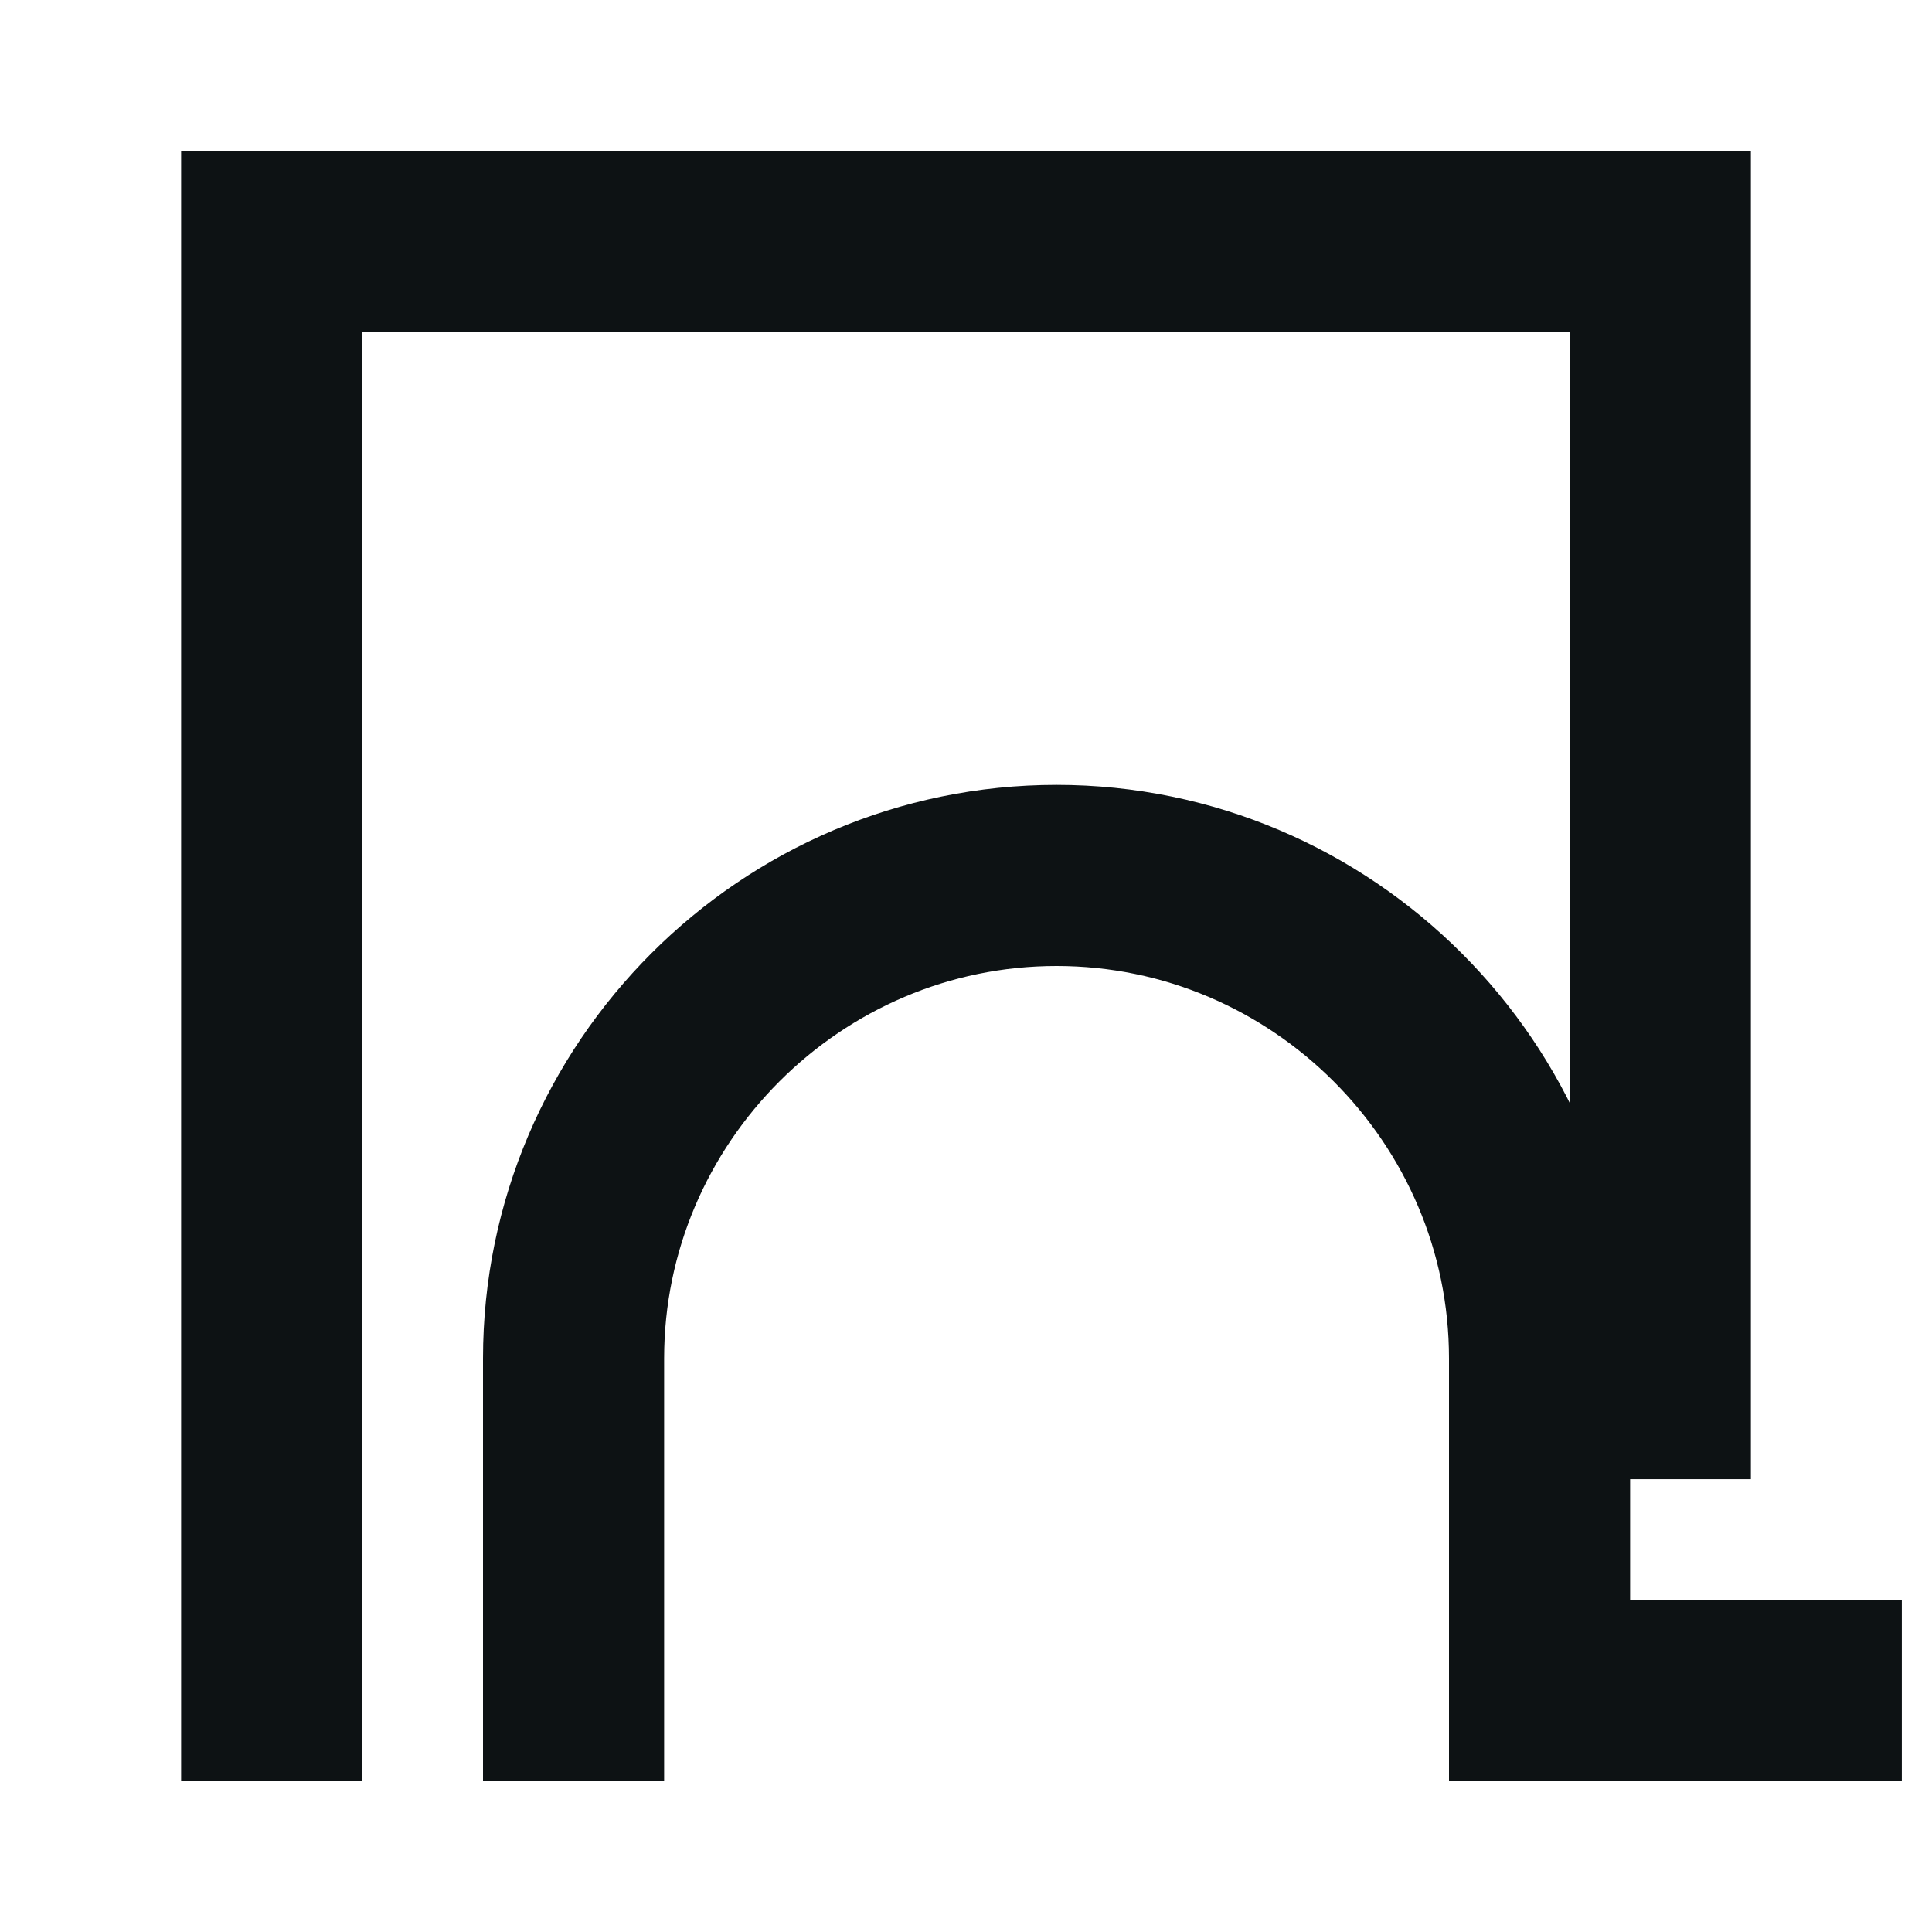
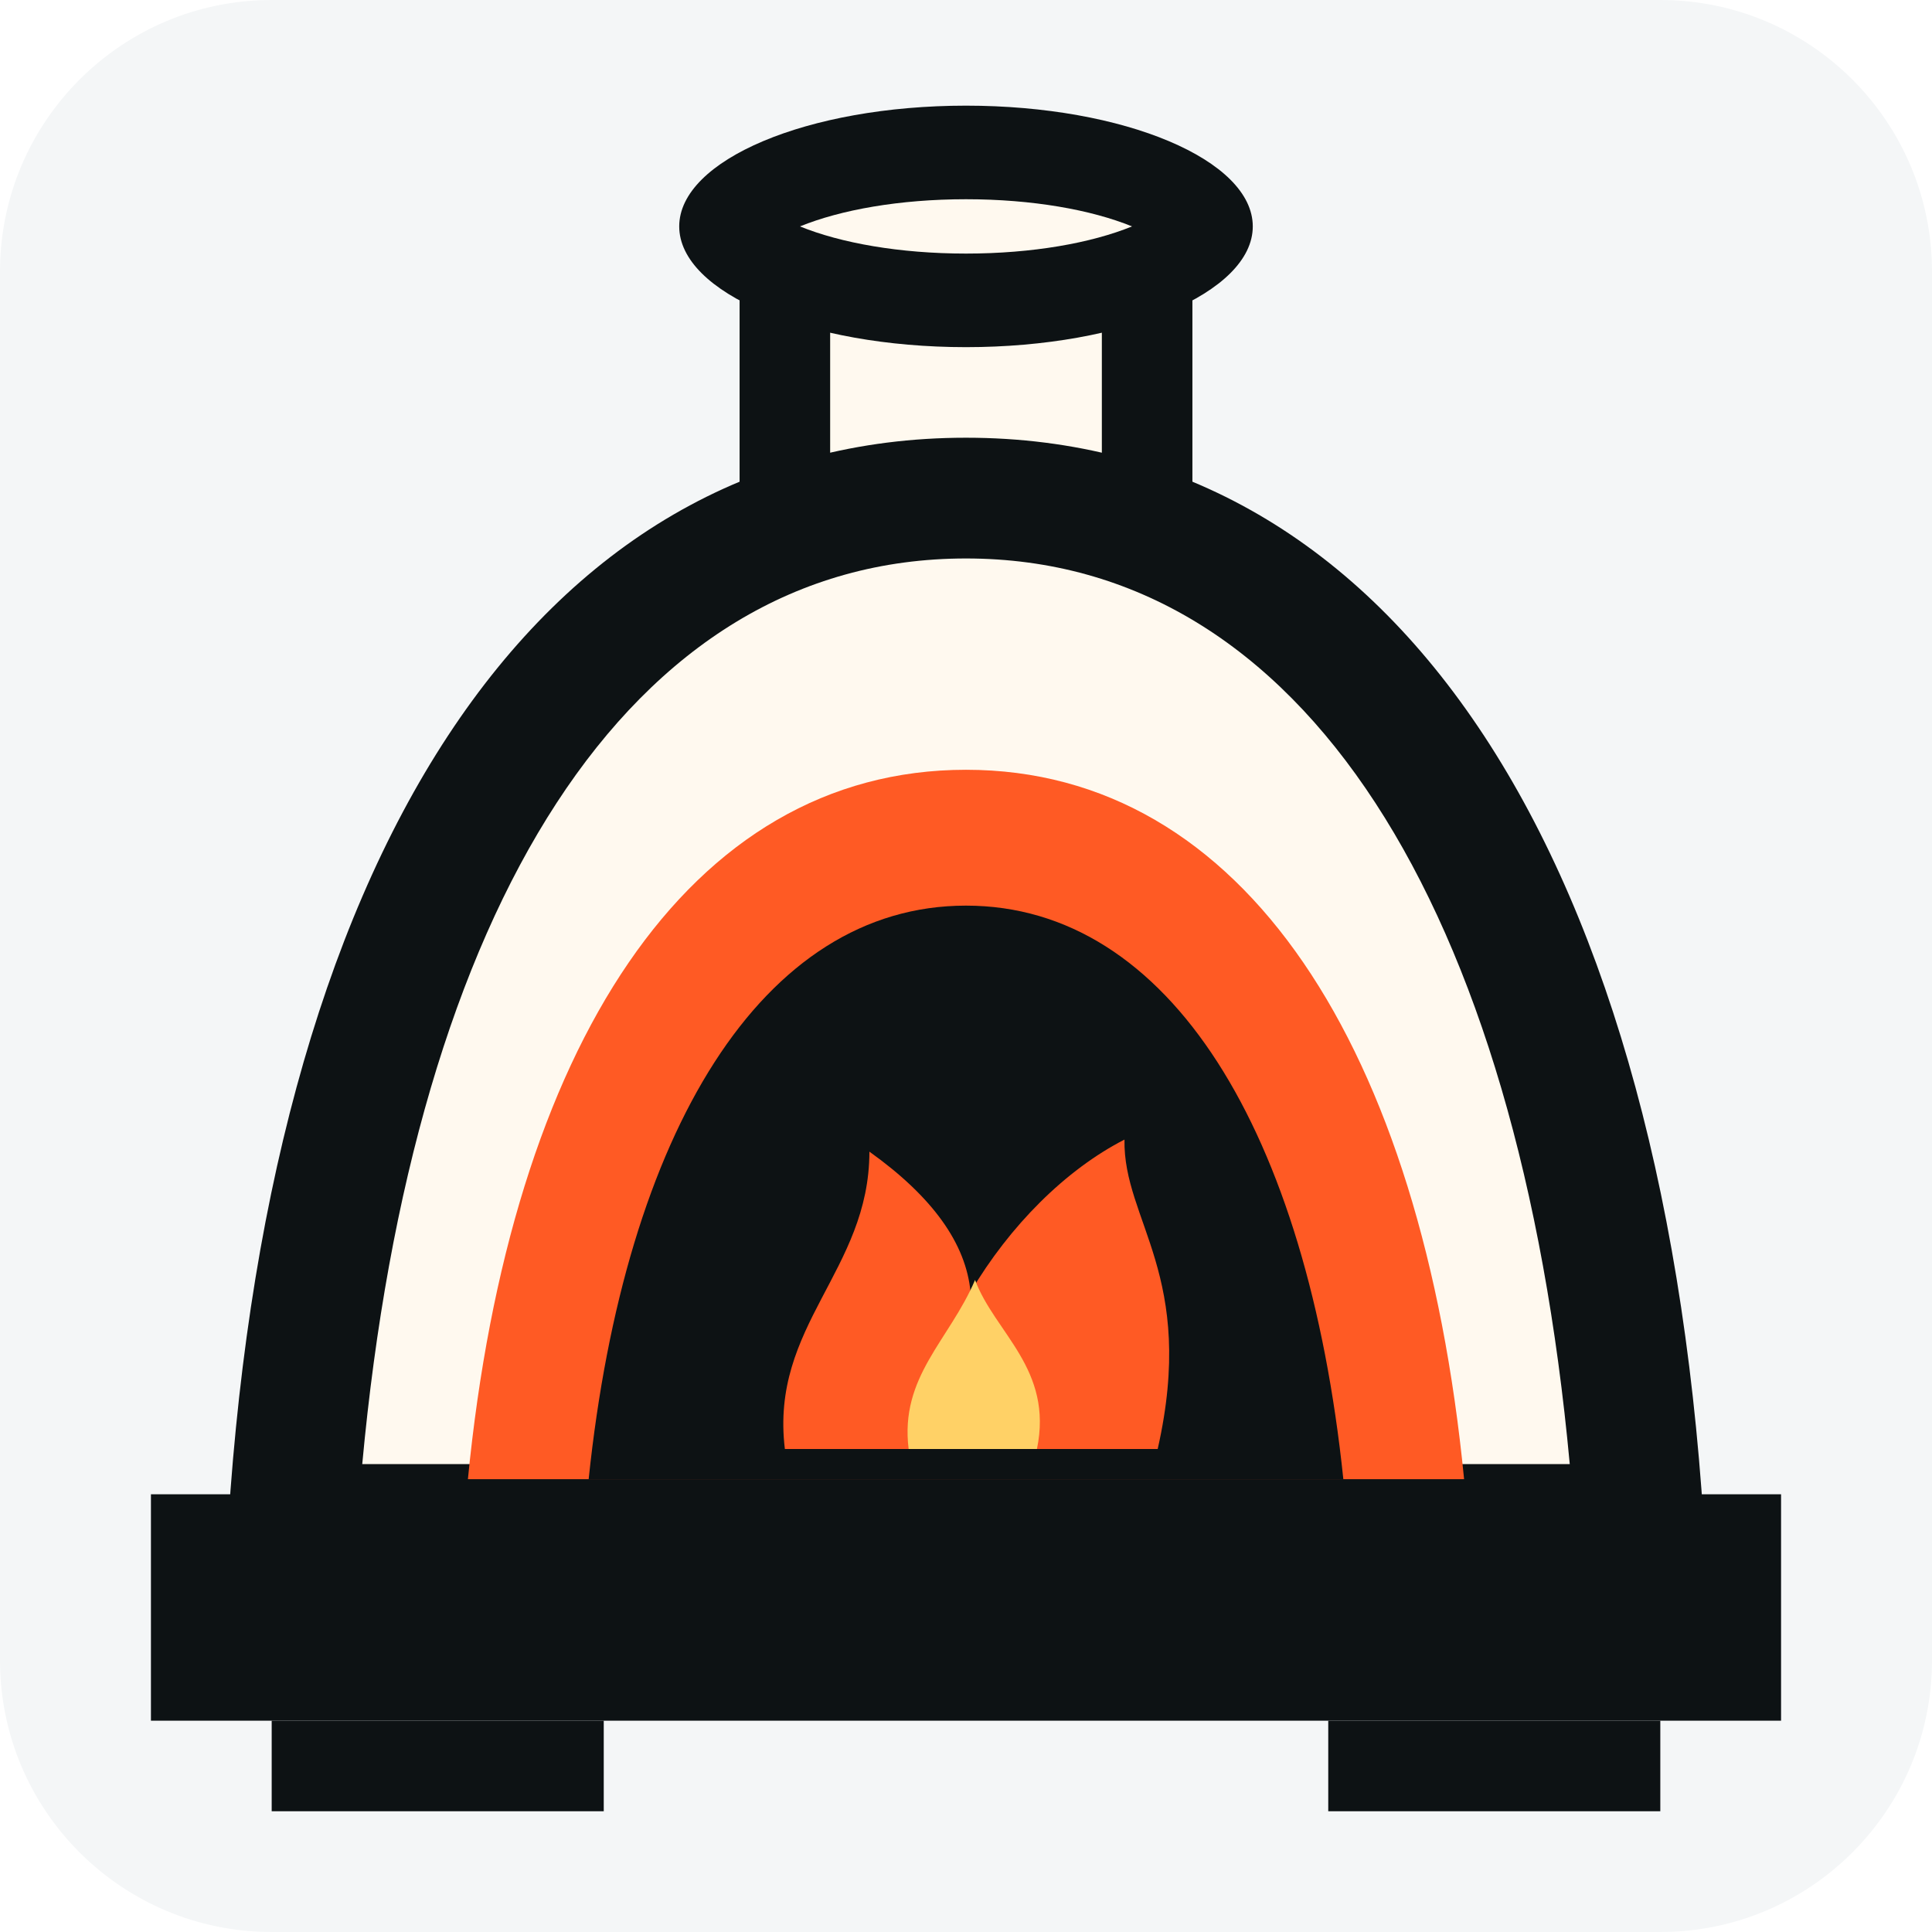
- <svg xmlns="http://www.w3.org/2000/svg" viewBox="0 0 64 64">
-   <rect width="64" height="64" fill="#FFFFFF" />
-   <g fill="none" stroke="#0D1214" stroke-width="6" stroke-linecap="square" stroke-linejoin="miter">
-     <path d="M9 56V8H55V46" />
-     <path d="M19 56V45C19 36.2 26.2 29 35 29S51 36.2 51 45V56" />
-     <path d="M54 56H60" />
-   </g>
+ <svg xmlns="http://www.w3.org/2000/svg" width="128" height="128" viewBox="0 0 128 128" role="img" aria-labelledby="title desc">
+   <rect width="128" height="128" fill="#FFFFFF" />
+   <rect width="128" height="128" rx="18" fill="#F4F6F7" />
+   <path d="M49 34V16H79V34" fill="#0D1214" />
+   <path d="M55 35V21H73V35" fill="#FFF9EF" />
+   <path d="M45 15C45 10.6 53.5 7 64 7s19 3.6 19 8-8.5 8-19 8-19-3.6-19-8Z" fill="#0D1214" />
+   <path d="M53 15c2.7-1.1 6.6-1.8 11-1.8s8.3.7 11 1.8c-2.7 1.1-6.6 1.8-11 1.8S55.7 16.1 53 15Z" fill="#FFF9EF" />
+   <path d="M15 103C17.4 57 35.4 29 64 29s46.6 28 49 74H15Z" fill="#0D1214" />
+   <path d="M24 97C27.4 60.2 41.6 37 64 37s36.6 23.2 40 60H24Z" fill="#FFF9EF" />
+   <path d="M31 98C33.8 69.4 45.6 51 64 51s30.2 18.4 33 47H31Z" fill="#FF5A24" />
+   <path d="M39 98C41.4 75 50.5 60 64 60s22.6 15 25 38H39Z" fill="#0D1214" />
+   <path d="M52 96c-1-8.2 5.6-11.8 5.6-19.7 4.2 3 6.4 6.1 6.7 9.3 2.6-4.4 6.3-8.1 10.2-10.1-.1 5.4 4.8 9 2.2 20.5H52Z" fill="#FF5A24" />
+   <path d="M60.2 96c-.6-4.8 2.7-7.2 4.4-11.2 1.3 3.5 5.2 5.9 4.1 11.2h-8.5Z" fill="#FFD166" />
+   <path d="M10 99H118V114H10Z" fill="#0D1214" />
+   <path d="M18 114H40V120H18ZM88 114H110V120H88Z" fill="#0D1214" />
</svg>
